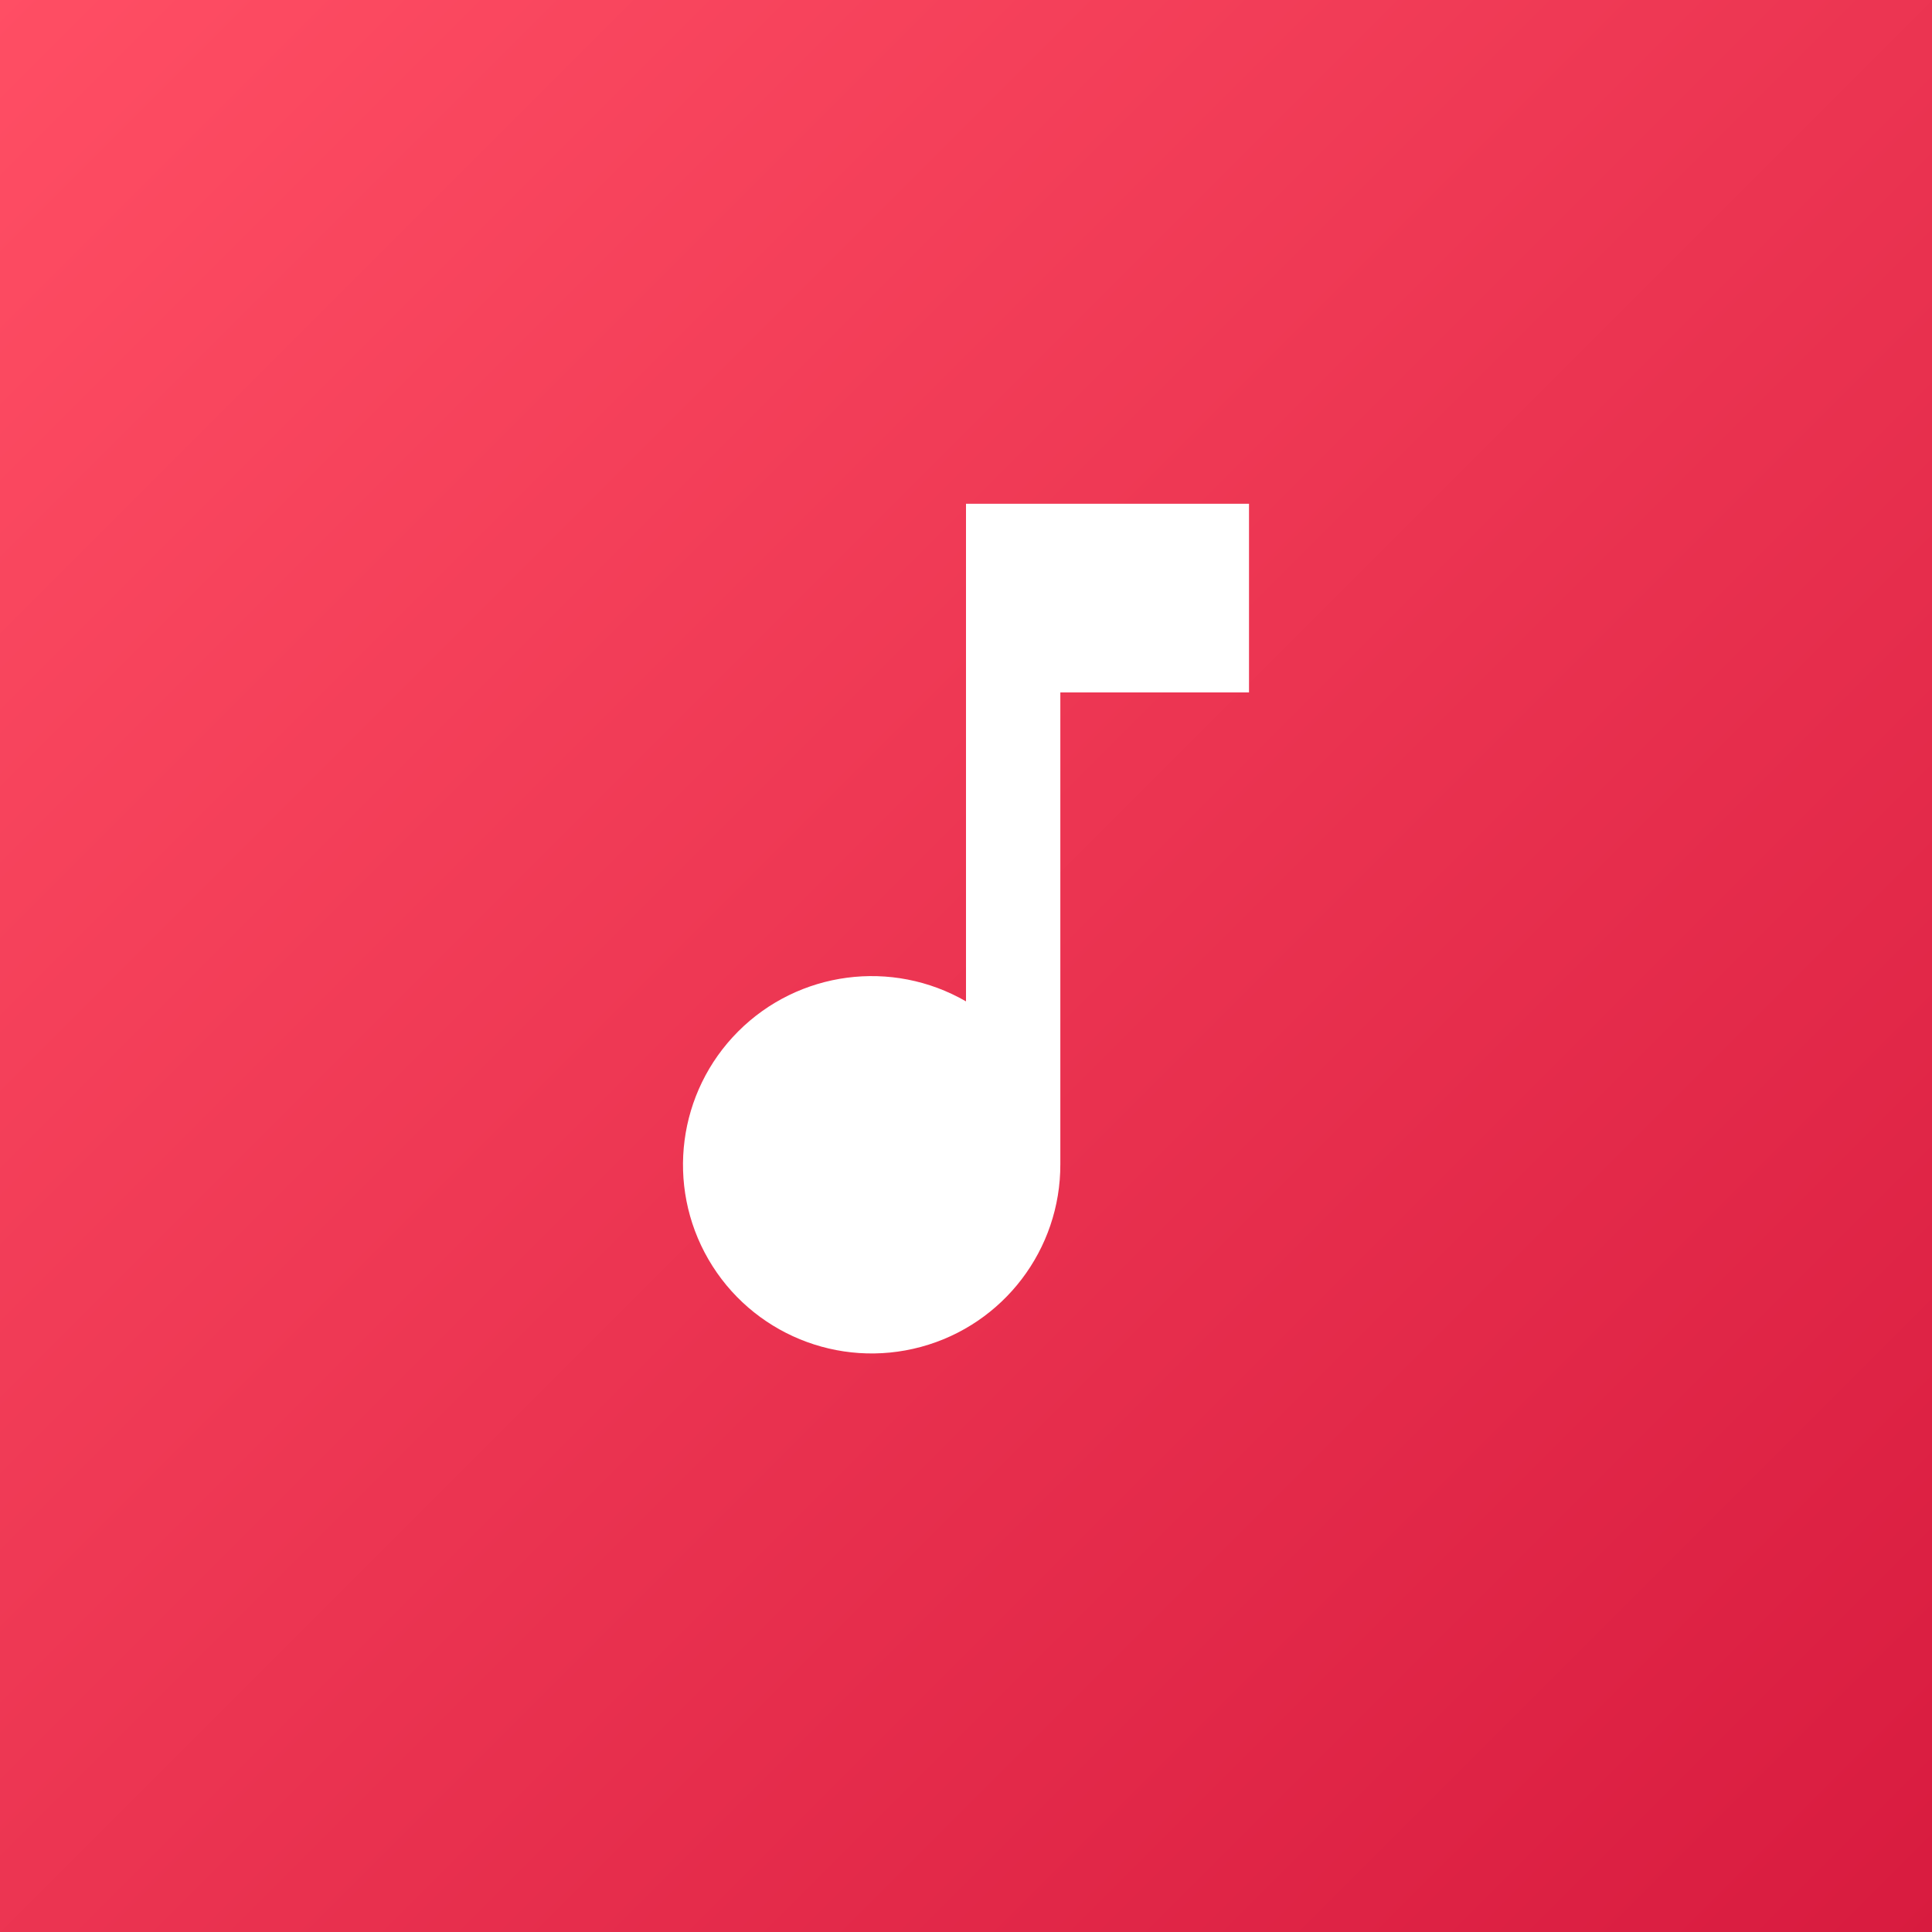
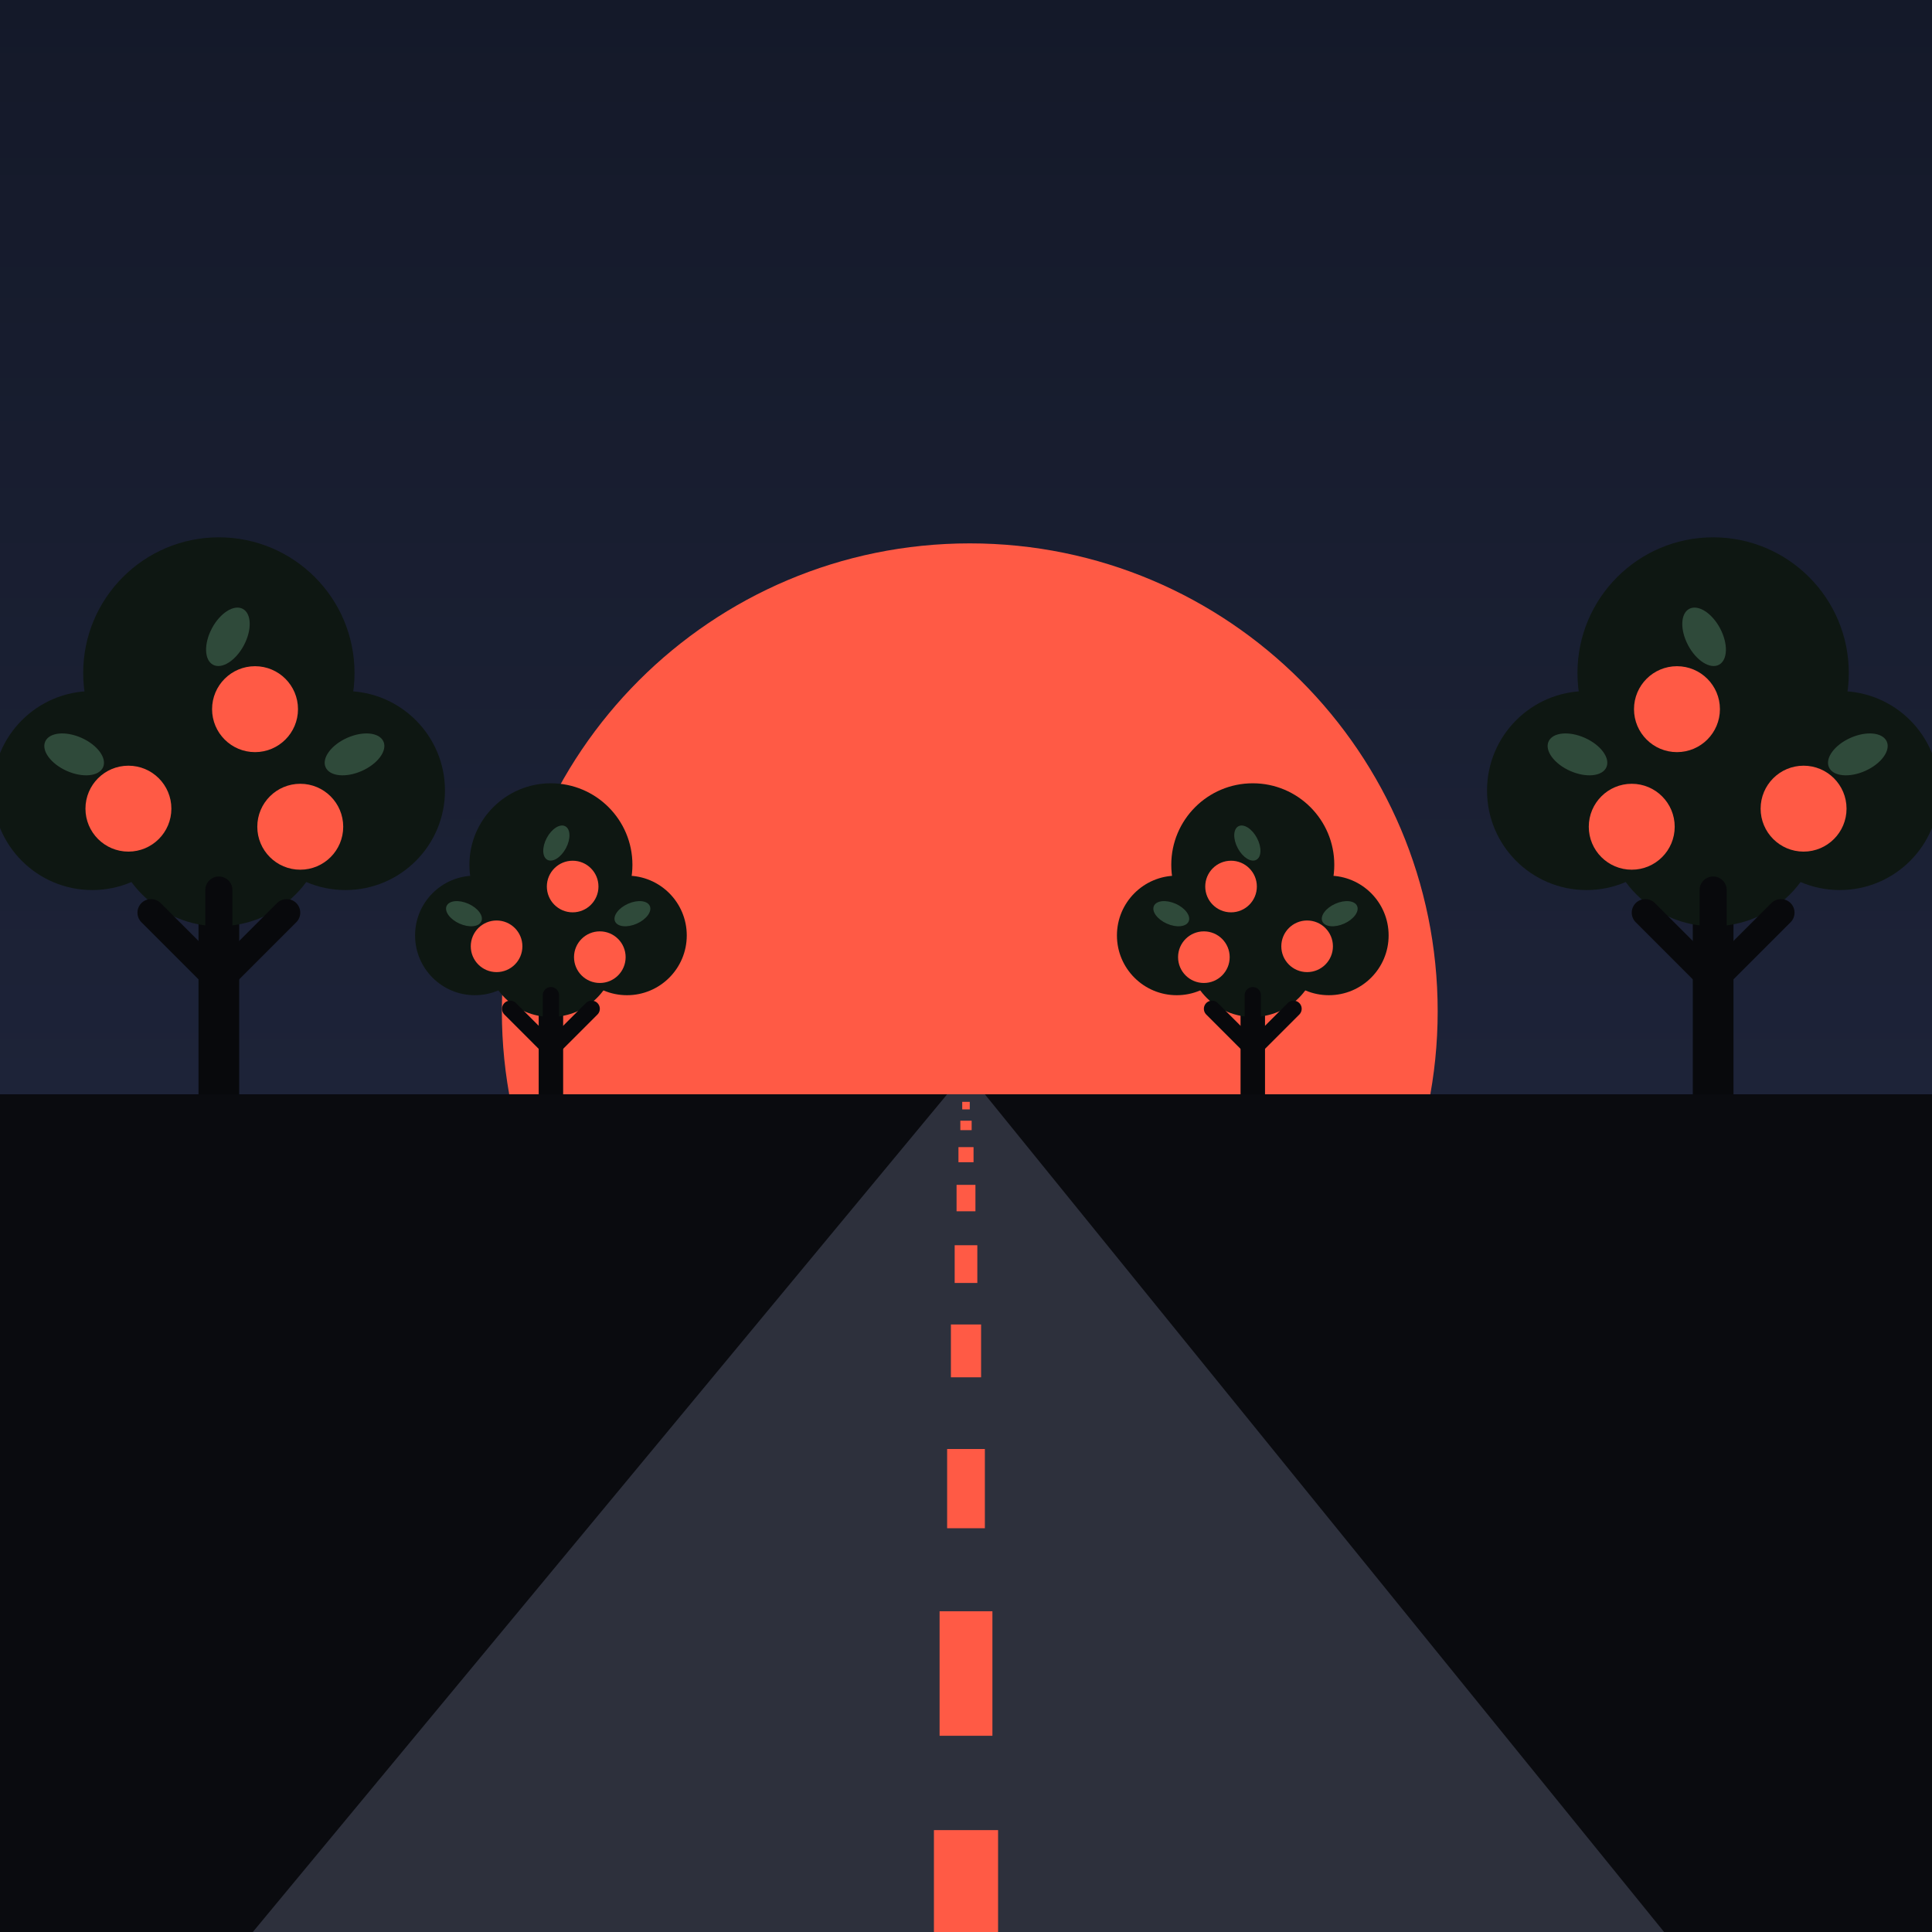
- <svg xmlns="http://www.w3.org/2000/svg" width="512" height="512" viewBox="0 0 512 512">
+ <svg xmlns="http://www.w3.org/2000/svg" xmlns:xlink="http://www.w3.org/1999/xlink" viewBox="0 0 512 512" width="512" height="512">
  <defs>
-     <linearGradient id="g" x1="0" y1="0" x2="1" y2="1">
-       <stop offset="0" stop-color="#FF4E64" />
-       <stop offset="1" stop-color="#D81B3F" />
+     <linearGradient id="odSky" x1="0" y1="0" x2="0" y2="1">
+       <stop offset="0" stop-color="#141929" />
+       <stop offset=".566" stop-color="#1D2338" />
    </linearGradient>
+     <symbol id="tr" viewBox="0 0 100 126">
+       <rect x="45.5" y="78" width="9" height="48" fill="#08090C" />
+       <g fill="#0E1712">
+         <circle cx="50" cy="32" r="30" />
+         <circle cx="22" cy="58" r="22" />
+         <circle cx="78" cy="58" r="22" />
+         <circle cx="50" cy="64" r="24" />
+       </g>
+       <g stroke="#08090C" stroke-width="6" stroke-linecap="round" fill="none">
+         <path d="M50 100 L35 85" />
+         <path d="M50 100 L65 85" />
+         <path d="M50 104 V80" />
+       </g>
+       <g fill="#2F4A3A">
+         <ellipse cx="52" cy="24" rx="7" ry="4" transform="rotate(-62 52 24)" />
+         <ellipse cx="18" cy="50" rx="7" ry="4" transform="rotate(24 18 50)" />
+         <ellipse cx="80" cy="50" rx="7" ry="4" transform="rotate(-24 80 50)" />
+       </g>
+       <g fill="#FF5A45">
+         <circle cx="58" cy="40" r="9.5" />
+         <circle cx="30" cy="62" r="9.5" />
+         <circle cx="68" cy="66" r="9.5" />
+       </g>
+     </symbol>
  </defs>
-   <rect width="512" height="512" fill="url(#g)" />
-   <g transform="translate(106 96) scale(12.5)" fill="#fff">
-     <path d="M12 3v10.55A4 4 0 1 0 14 17V7h4V3h-6z" />
+   <rect width="512" height="512" fill="url(#odSky)" />
+   <circle cx="257" cy="268" r="124" fill="#FF5A45" />
+   <use xlink:href="#tr" x="-2" y="140" width="120" height="151" />
+   <use xlink:href="#tr" x="110" y="206" width="72" height="91" />
+   <g transform="translate(512 0) scale(-1 1)">
+     <use xlink:href="#tr" x="-2" y="140" width="120" height="151" />
+     <use xlink:href="#tr" x="144" y="206" width="72" height="91" />
+   </g>
+   <rect y="290" width="512" height="222" fill="#0A0B0F" />
+   <polygon points="251,290 261,290 441,512 67,512" fill="#2D303C" />
+   <g fill="#FF5A45">
+     <rect x="255" y="292" width="2" height="2" />
+     <rect x="254.5" y="297" width="3" height="2.5" />
+     <rect x="254" y="304" width="4" height="4" />
+     <rect x="253.5" y="314" width="5" height="7" />
+     <rect x="253" y="330" width="6" height="10" />
+     <rect x="252" y="351" width="8" height="14" />
+     <rect x="251" y="384" width="10" height="21" />
+     <rect x="249" y="427" width="14" height="33" />
+     <rect x="247.5" y="485" width="17" height="27" />
  </g>
</svg>
